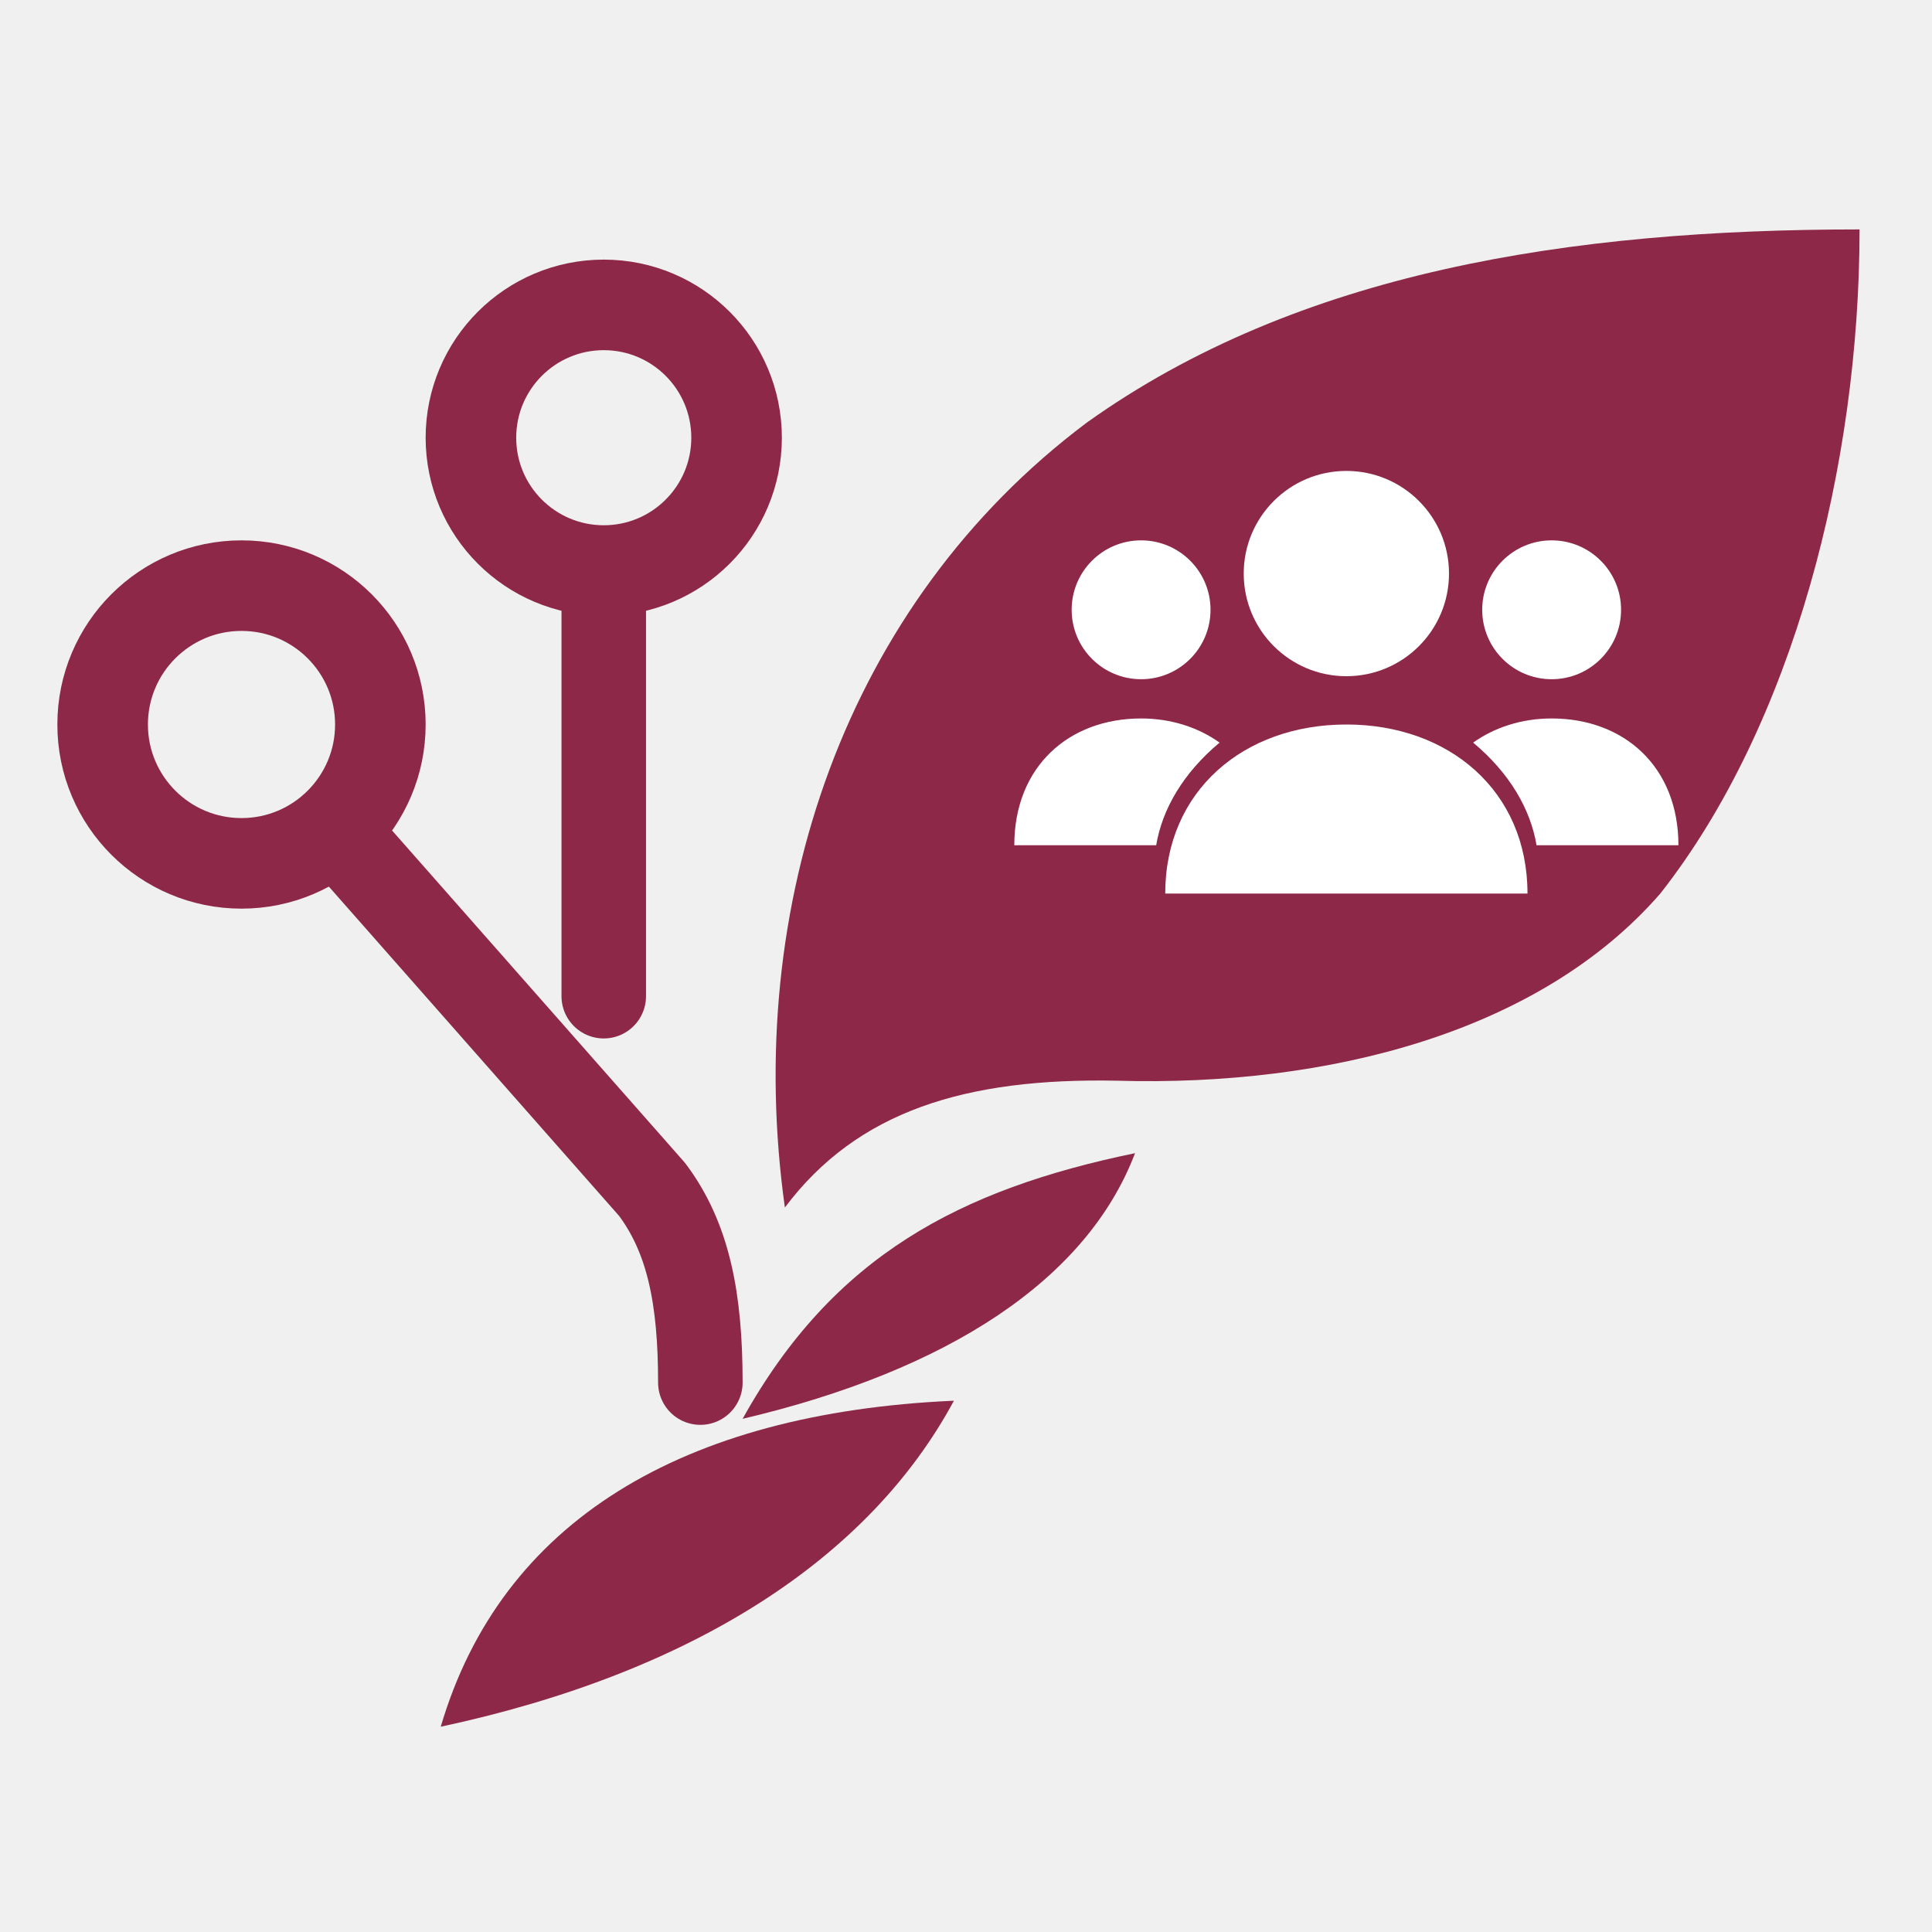
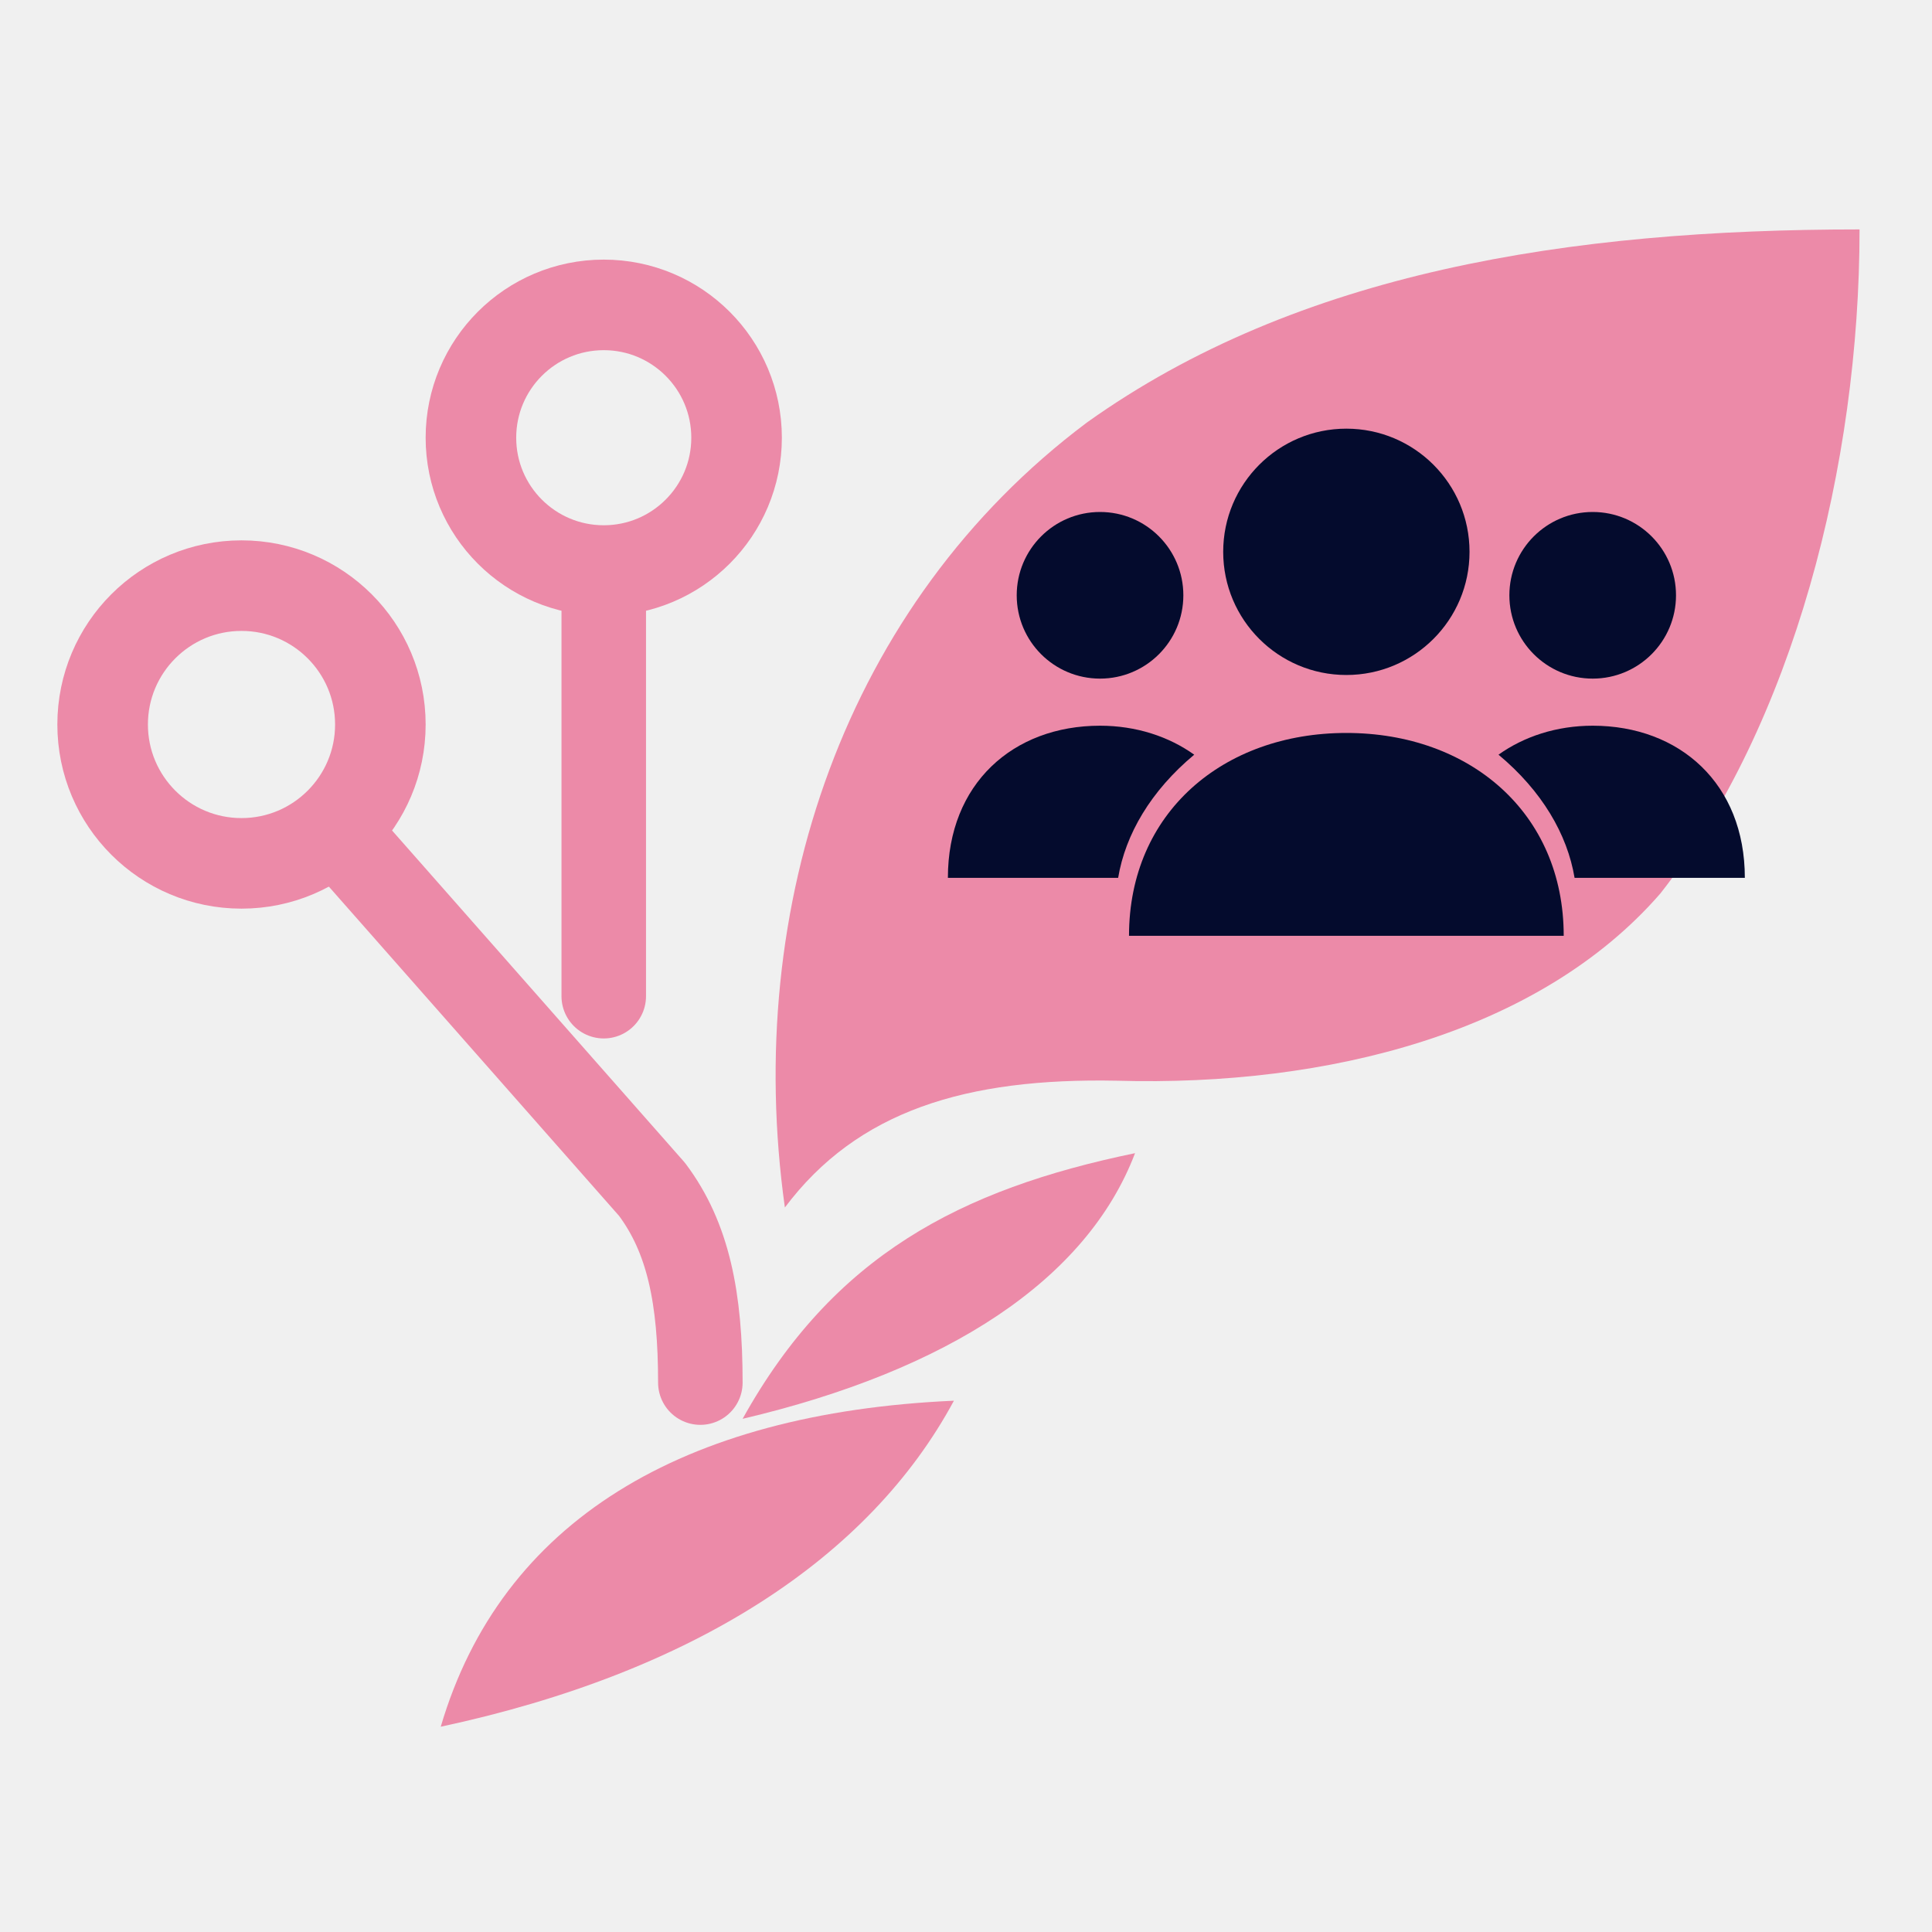
<svg xmlns="http://www.w3.org/2000/svg" viewBox="0 0 64 64">
-   <style>svg{color:#8e2849}.detail{fill:#ffffff}@media (prefers-color-scheme:dark){svg{color:#ec8aa8}.detail{fill:#040b2d}}</style>
+   <style>svg{color:#ec8aa8}.detail{fill:#040b2d}</style>
  <g fill="none" stroke="currentColor" stroke-linecap="round" stroke-linejoin="round">
    <circle cx="8" cy="24" r="4.6" stroke-width="3" />
    <circle cx="20" cy="14.5" r="4.4" stroke-width="3" />
    <path d="M20 19v14" stroke-width="2.8" />
    <path d="M11.2 27.6 21.6 39.4c1.2 1.6 1.6 3.6 1.6 6.4" stroke-width="2.8" />
  </g>
  <g fill="currentColor">
    <path d="M26 40C24.6 30 28 20 36 14 43 9 52 7.6 61.6 7.6 61.6 15.4 59.4 24 55 29.6 51 34.2 44 36 37 35.8 32 35.7 28.4 36.8 26 40Z" />
    <path d="M24.6 47C27.6 41.6 31.8 39.4 37.6 38.2 36 42.4 31.4 45.4 24.6 47Z" />
    <path d="M14.6 57.2C16.6 50.4 22.6 46.8 31.6 46.4 28.8 51.6 23 55.4 14.6 57.2Z" />
  </g>
-   <g class="detail" fill="#ffffff">
+   <g class="detail" fill="#ffffff" transform="translate(44.6 22.6) scale(1.2) translate(-44.6 -22.6)">
    <circle cx="44.6" cy="19" r="3.4" />
    <circle cx="37.8" cy="20.2" r="2.3" />
    <circle cx="51.4" cy="20.2" r="2.3" />
    <path d="M38.6 29.6c0-3.4 2.6-5.6 6-5.6s6 2.2 6 5.6Z" />
    <path d="M33.6 28c0-2.6 1.8-4.2 4.2-4.2 1 0 1.9.3 2.6.8-1.2 1-1.9 2.2-2.1 3.4Z" />
    <path d="M55.6 28c0-2.6-1.8-4.2-4.2-4.2-1 0-1.9.3-2.6.8 1.2 1 1.9 2.2 2.1 3.4Z" />
  </g>
</svg>
